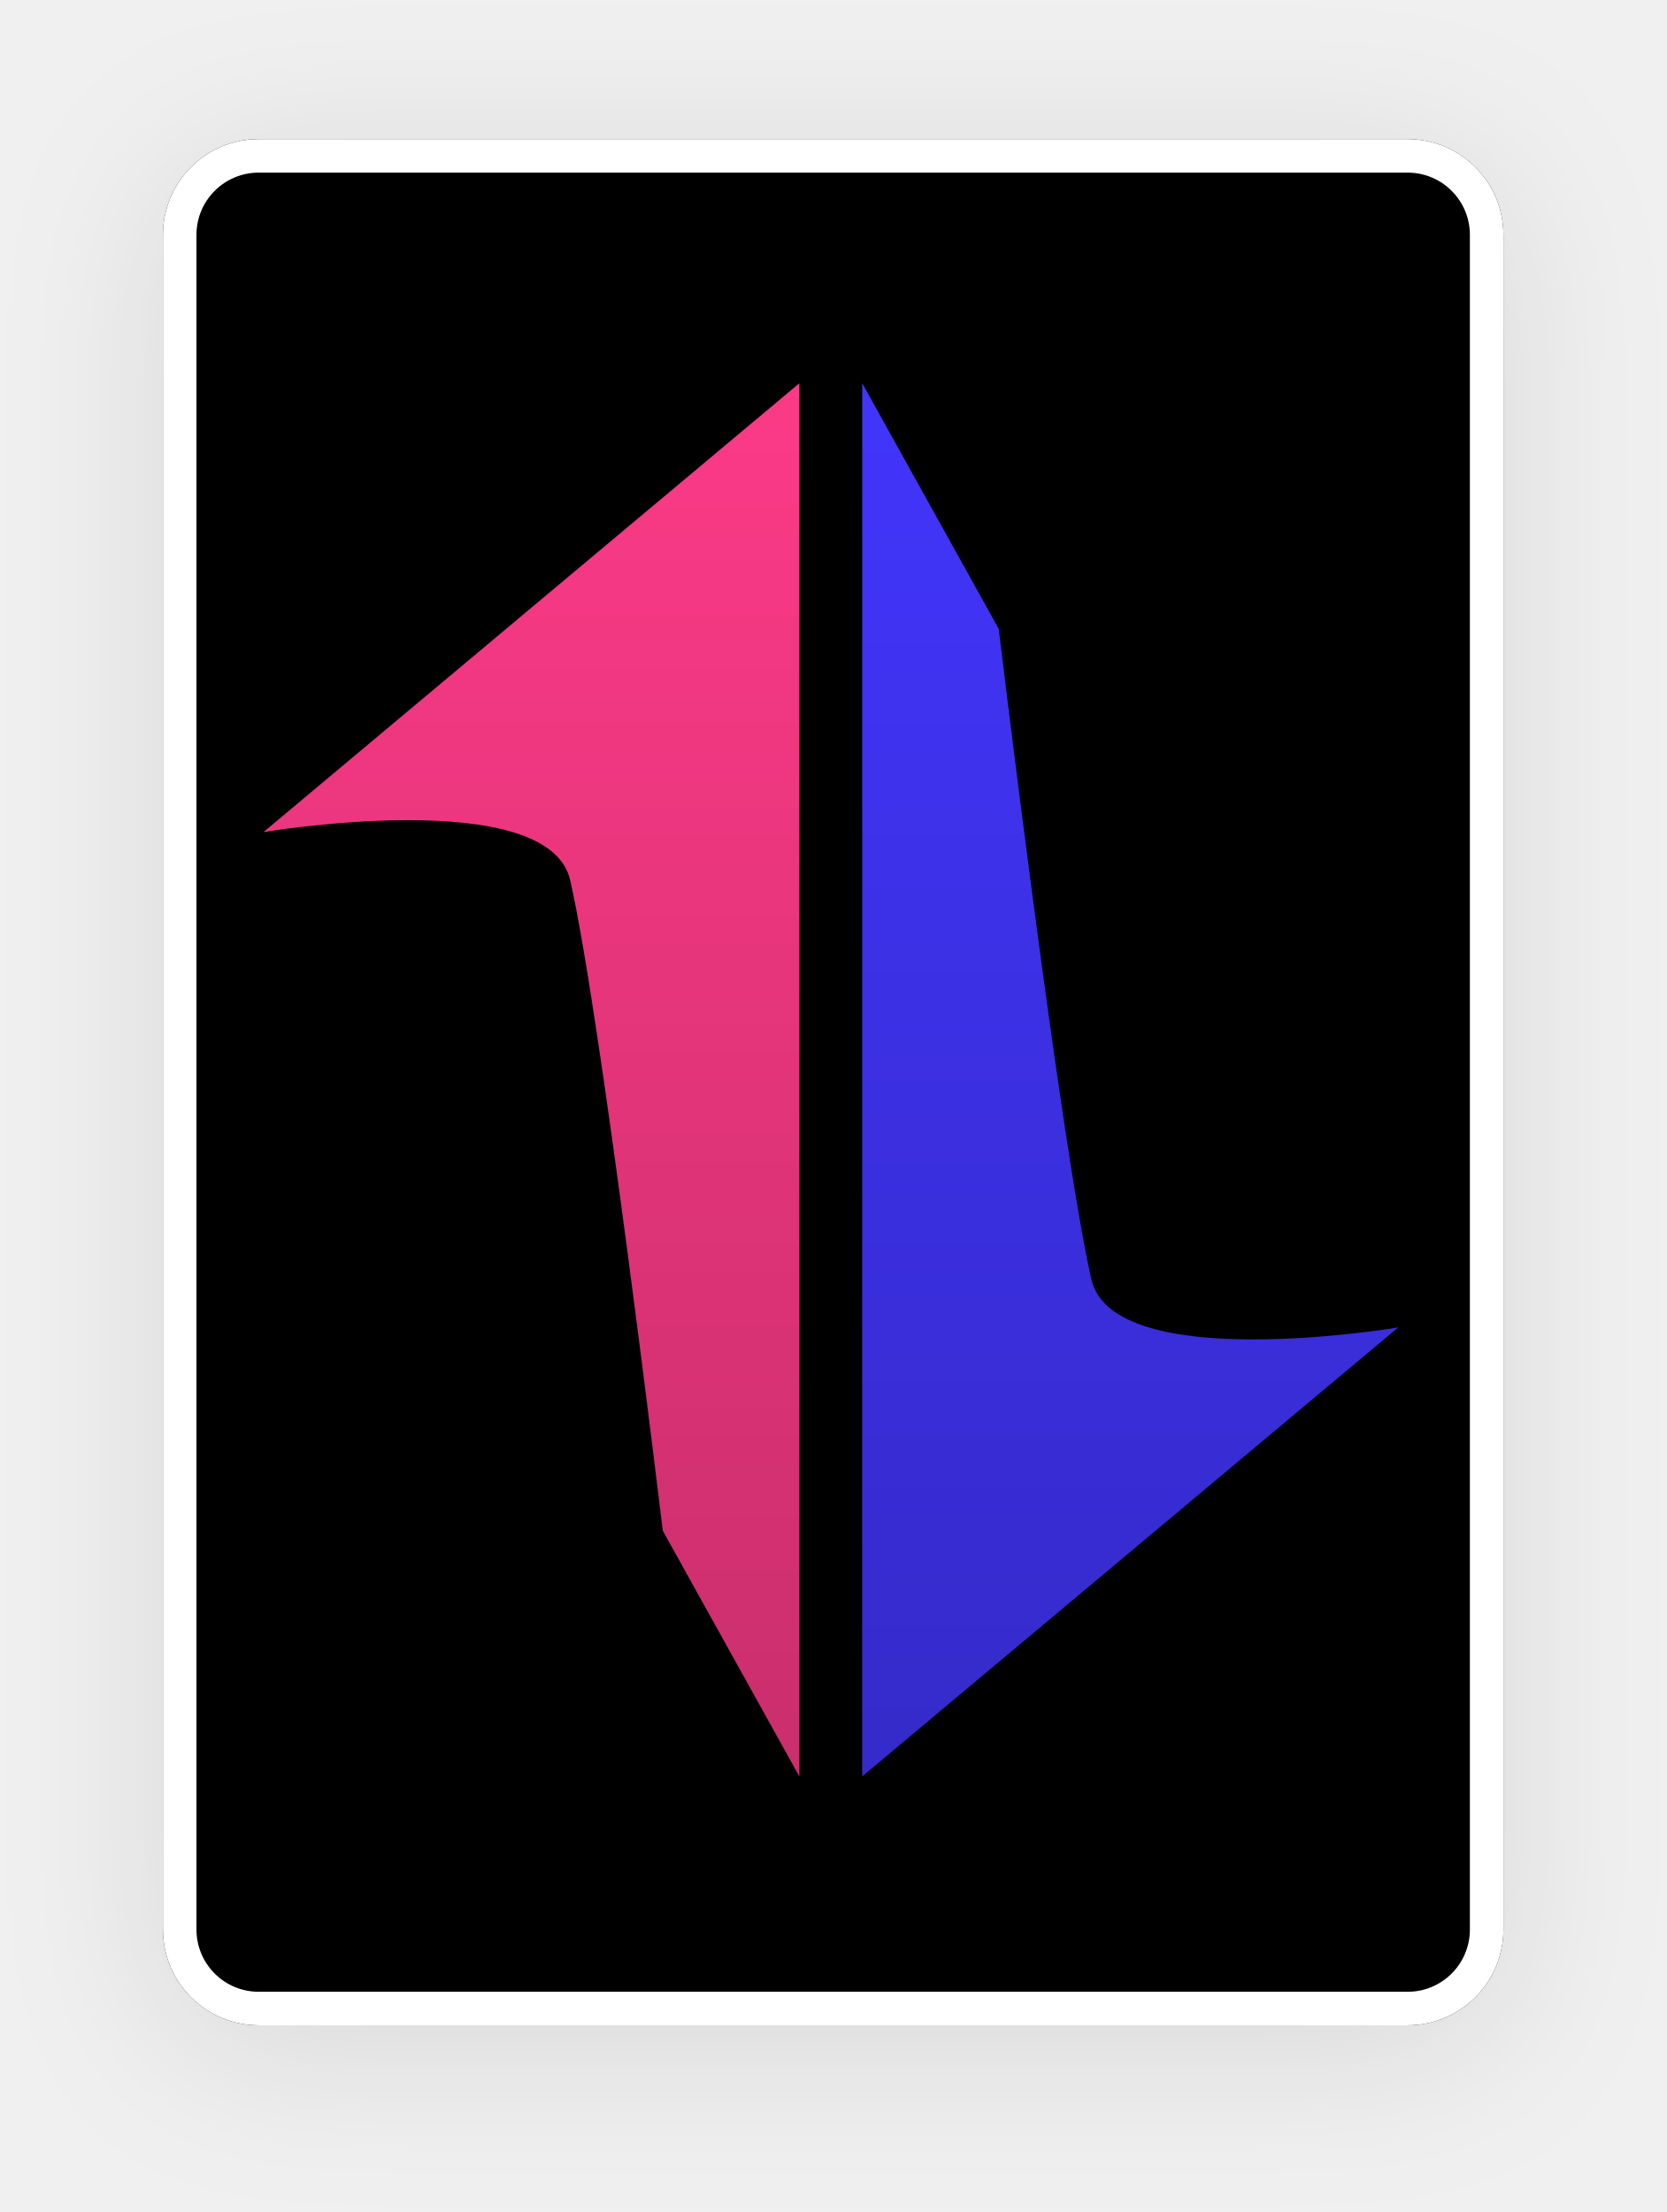
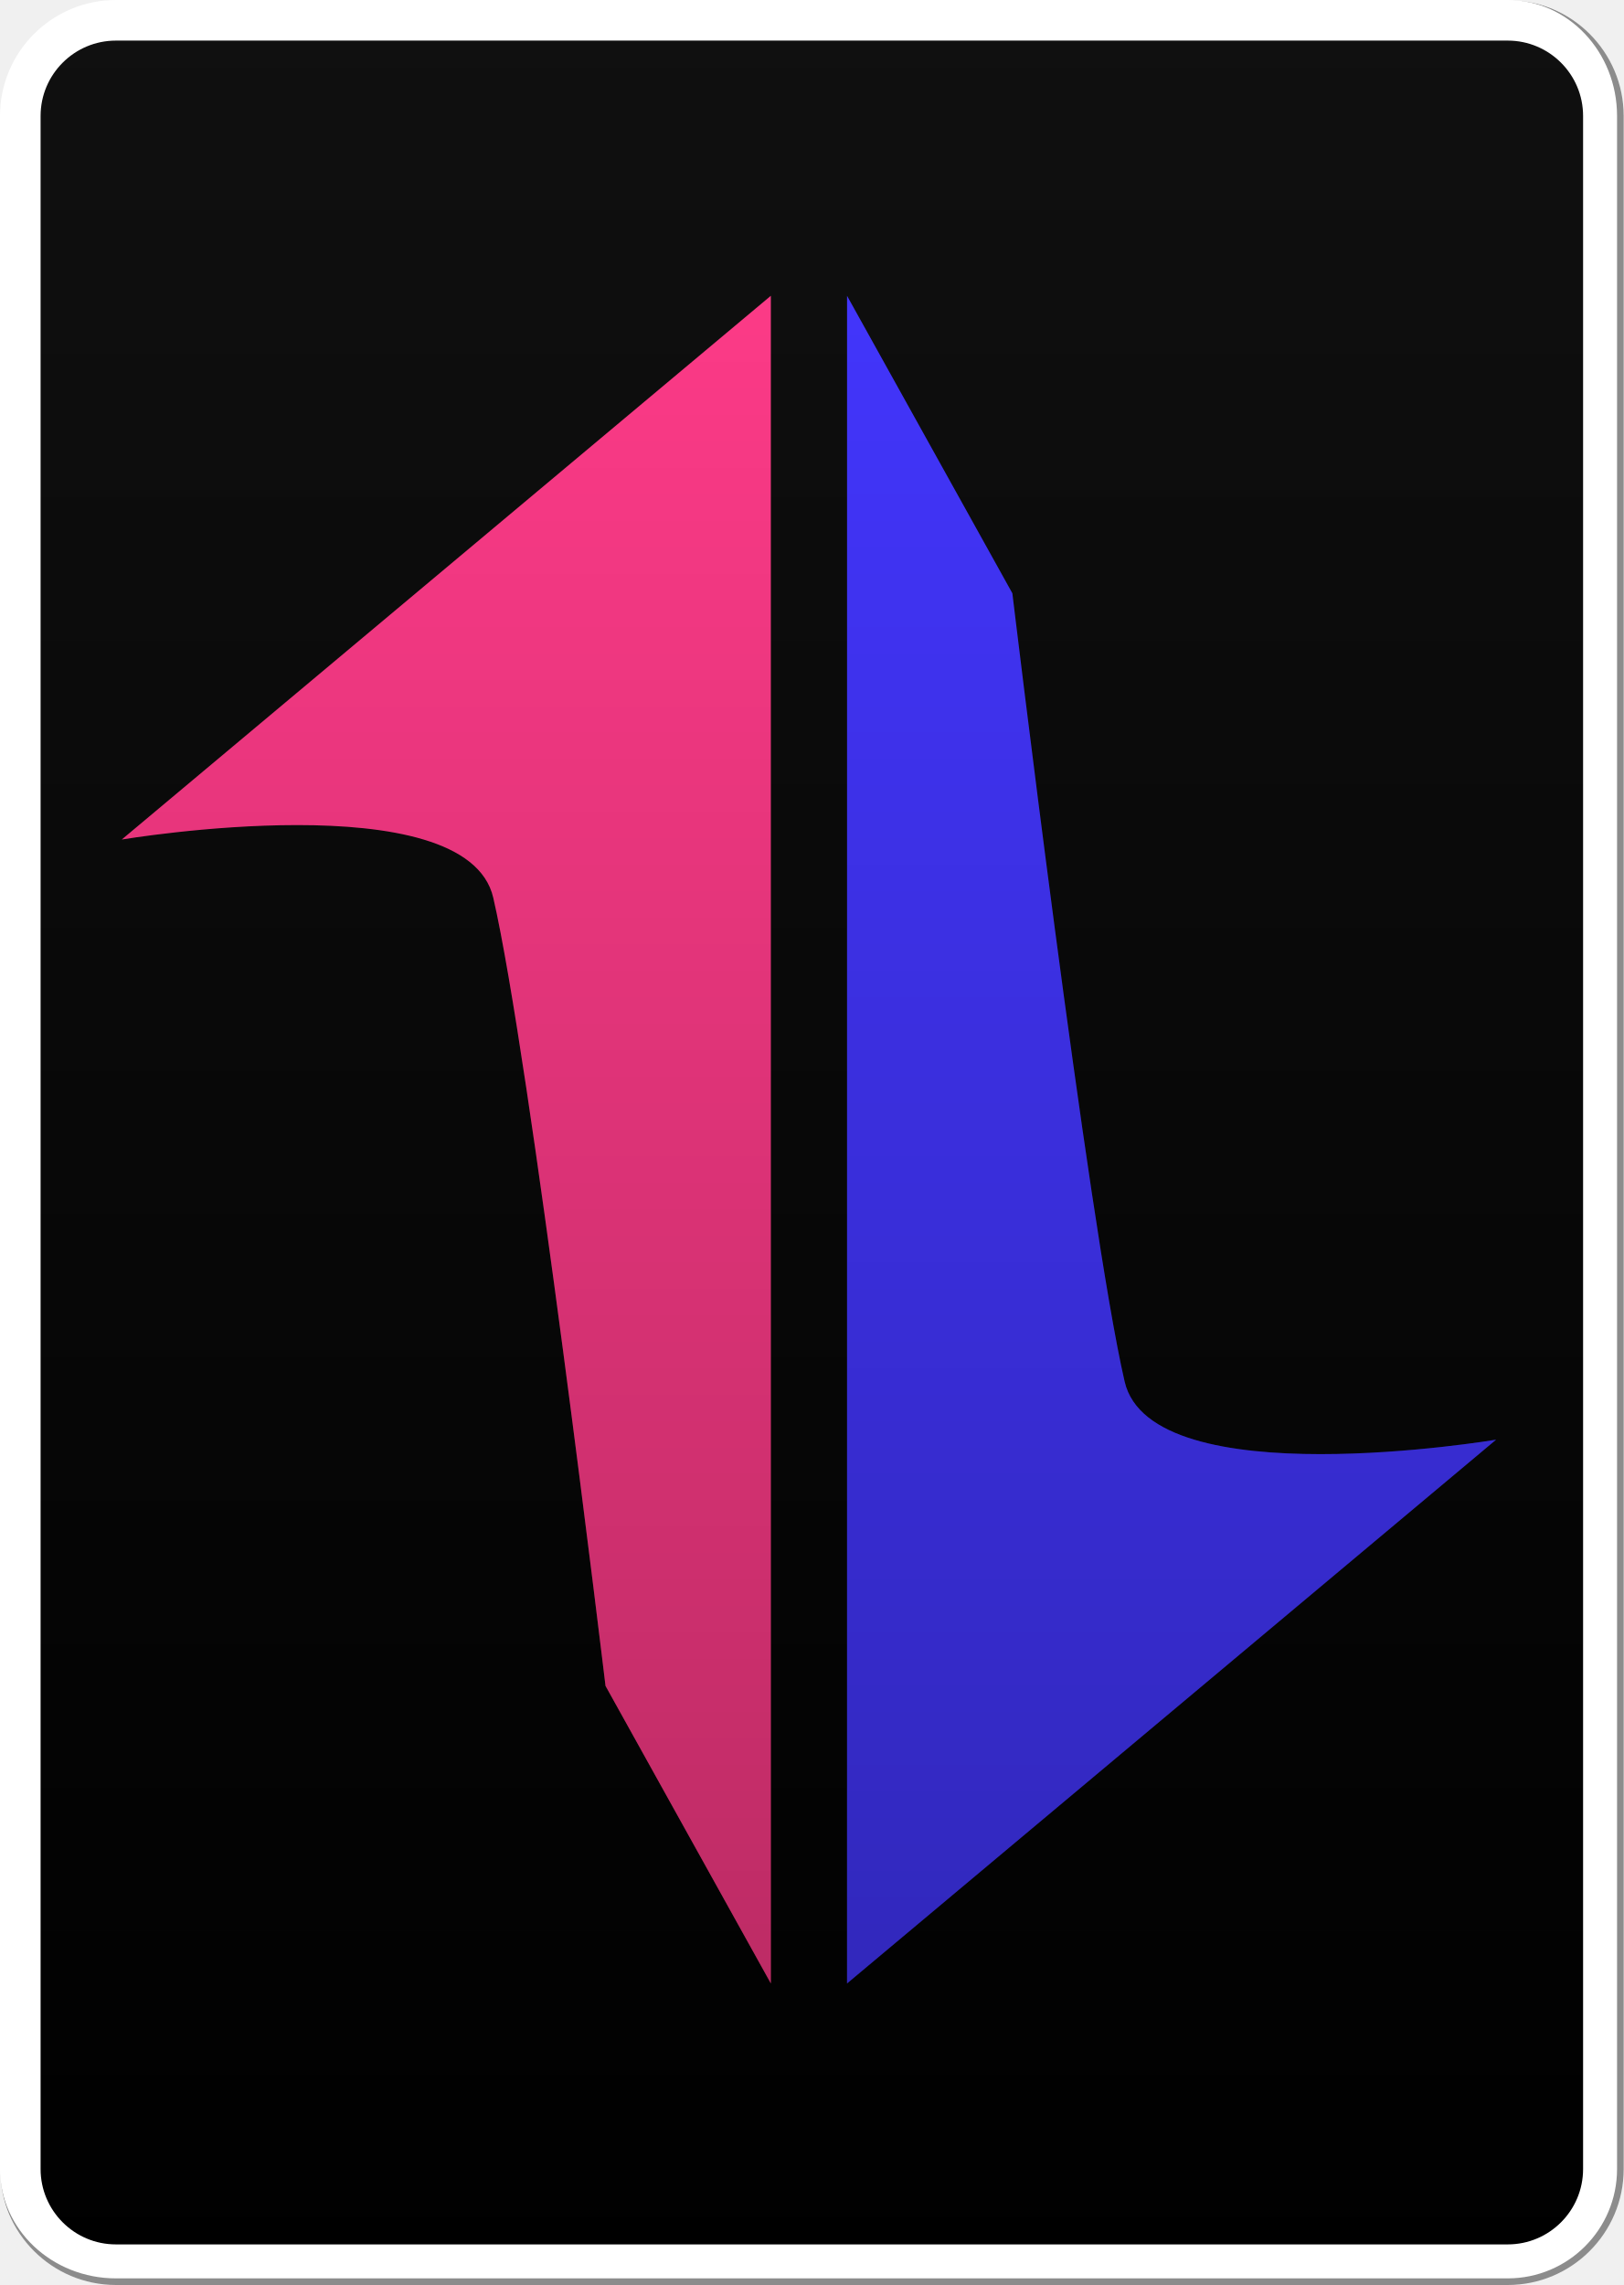
- <svg xmlns="http://www.w3.org/2000/svg" width="2168" height="2878" viewBox="0 0 2168 2878" fill="none">
-   <g filter="url(#filter0_d_511_14372)">
-     <rect x="212" y="181" width="1744" height="2454.06" rx="124.571" fill="black" />
-     <rect x="233.8" y="202.8" width="1700.4" height="2410.46" rx="102.771" stroke="white" stroke-width="43.6" />
-   </g>
-   <path d="M1818.97 1727.2L1121.81 2311.17V498.657L1299.39 818.189C1299.39 818.189 1380.51 1493.98 1419.97 1664.76C1448.76 1789.39 1818.97 1727.2 1818.97 1727.2Z" fill="#4235FB" />
-   <path d="M1818.97 1727.2L1121.81 2311.17V498.657L1299.39 818.189C1299.39 818.189 1380.51 1493.98 1419.97 1664.76C1448.76 1789.39 1818.97 1727.2 1818.97 1727.2Z" fill="url(#paint0_linear_511_14372)" fill-opacity="0.2" />
-   <path d="M342.8 1082.63L1039.96 498.657V2311.17L862.381 1991.64C862.381 1991.64 781.265 1315.85 741.803 1145.07C713.007 1020.44 342.8 1082.63 342.8 1082.63Z" fill="#FC3A87" />
-   <path d="M342.8 1082.63L1039.96 498.657V2311.17L862.381 1991.64C862.381 1991.64 781.265 1315.85 741.803 1145.07C713.007 1020.44 342.8 1082.63 342.8 1082.63Z" fill="url(#paint1_linear_511_14372)" fill-opacity="0.2" />
+ <svg xmlns="http://www.w3.org/2000/svg" width="1960" height="2758" viewBox="0 0 1960 2758" fill="none">
+   <rect x="24.5" y="24.5" width="1911" height="2709" rx="115.5" fill="#101010" />
+   <rect x="24.5" y="24.5" width="1911" height="2709" rx="115.5" fill="url(#paint0_linear_690_3428)" />
+   <rect x="24.5" y="24.5" width="1911" height="2709" rx="115.5" stroke="white" stroke-width="49" />
+   <mask id="path-2-inside-1_690_3428" fill="white">
+     <path d="M0 140C0 62.68 62.68 0 140 0H1820C1897.32 0 1960 62.68 1960 140V2618C1960 2695.32 1897.32 2758 1820 2758H140C62.68 2758 0 2695.32 0 2618V140Z" />
+   </mask>
+   <path d="M0 0H1960H0ZM1968 2618C1968 2699.74 1901.74 2766 1820 2766H148C66.262 2766 0 2699.74 0 2618C0 2690.9 62.68 2750 140 2750H1820C1892.9 2750 1952 2690.9 1952 2618H1968ZM0 2758V0V2758ZM1820 0C1901.74 0 1968 66.262 1968 148V2618C1968 2699.74 1901.74 2766 1820 2766V2750C1892.9 2750 1952 2690.9 1952 2618V140C1952 62.68 1892.9 0 1820 0Z" fill="black" fill-opacity="0.45" mask="url(#path-2-inside-1_690_3428)" />
+   <path d="M1806 1737.7L1022.5 2394V357L1222.07 716.107C1222.07 716.107 1313.23 1475.6 1357.58 1667.53C1389.94 1807.59 1806 1737.7 1806 1737.7Z" fill="#4235FB" />
+   <path d="M1806 1737.7L1022.5 2394V357L1222.07 716.107C1222.07 716.107 1313.23 1475.6 1357.58 1667.53C1389.94 1807.59 1806 1737.7 1806 1737.7Z" fill="url(#paint1_linear_690_3428)" fill-opacity="0.25" />
+   <path d="M147 1013.3L930.505 357V2394L730.933 2034.89C730.933 2034.89 639.77 1275.4 595.421 1083.47C563.059 943.41 147 1013.3 147 1013.3Z" fill="#FC3A87" />
+   <path d="M147 1013.3L930.505 357V2394L730.933 2034.89C730.933 2034.89 639.77 1275.4 595.421 1083.47C563.059 943.41 147 1013.3 147 1013.3Z" fill="url(#paint2_linear_690_3428)" fill-opacity="0.25" />
  <defs>
-     <filter id="filter0_d_511_14372" x="0.229" y="0.371" width="2167.54" height="2877.6" filterUnits="userSpaceOnUse" color-interpolation-filters="sRGB">
-       <feFlood flood-opacity="0" result="BackgroundImageFix" />
-       <feColorMatrix in="SourceAlpha" type="matrix" values="0 0 0 0 0 0 0 0 0 0 0 0 0 0 0 0 0 0 127 0" result="hardAlpha" />
-       <feOffset dy="31.143" />
-       <feGaussianBlur stdDeviation="105.886" />
-       <feColorMatrix type="matrix" values="0 0 0 0 0 0 0 0 0 0 0 0 0 0 0 0 0 0 0.1 0" />
-       <feBlend mode="normal" in2="BackgroundImageFix" result="effect1_dropShadow_511_14372" />
-       <feBlend mode="normal" in="SourceGraphic" in2="effect1_dropShadow_511_14372" result="shape" />
-     </filter>
-     <linearGradient id="paint0_linear_511_14372" x1="1470.39" y1="498.657" x2="1470.39" y2="2311.17" gradientUnits="userSpaceOnUse">
+     <linearGradient id="paint0_linear_690_3428" x1="980" y1="0" x2="980" y2="2758" gradientUnits="userSpaceOnUse">
      <stop stop-opacity="0" />
      <stop offset="1" />
    </linearGradient>
-     <linearGradient id="paint1_linear_511_14372" x1="691.38" y1="498.657" x2="691.38" y2="2311.17" gradientUnits="userSpaceOnUse">
+     <linearGradient id="paint1_linear_690_3428" x1="1414.25" y1="357" x2="1414.25" y2="2394" gradientUnits="userSpaceOnUse">
+       <stop stop-opacity="0" />
+       <stop offset="1" />
+     </linearGradient>
+     <linearGradient id="paint2_linear_690_3428" x1="538.752" y1="357" x2="538.752" y2="2394" gradientUnits="userSpaceOnUse">
      <stop stop-opacity="0" />
      <stop offset="1" />
    </linearGradient>
  </defs>
</svg>
